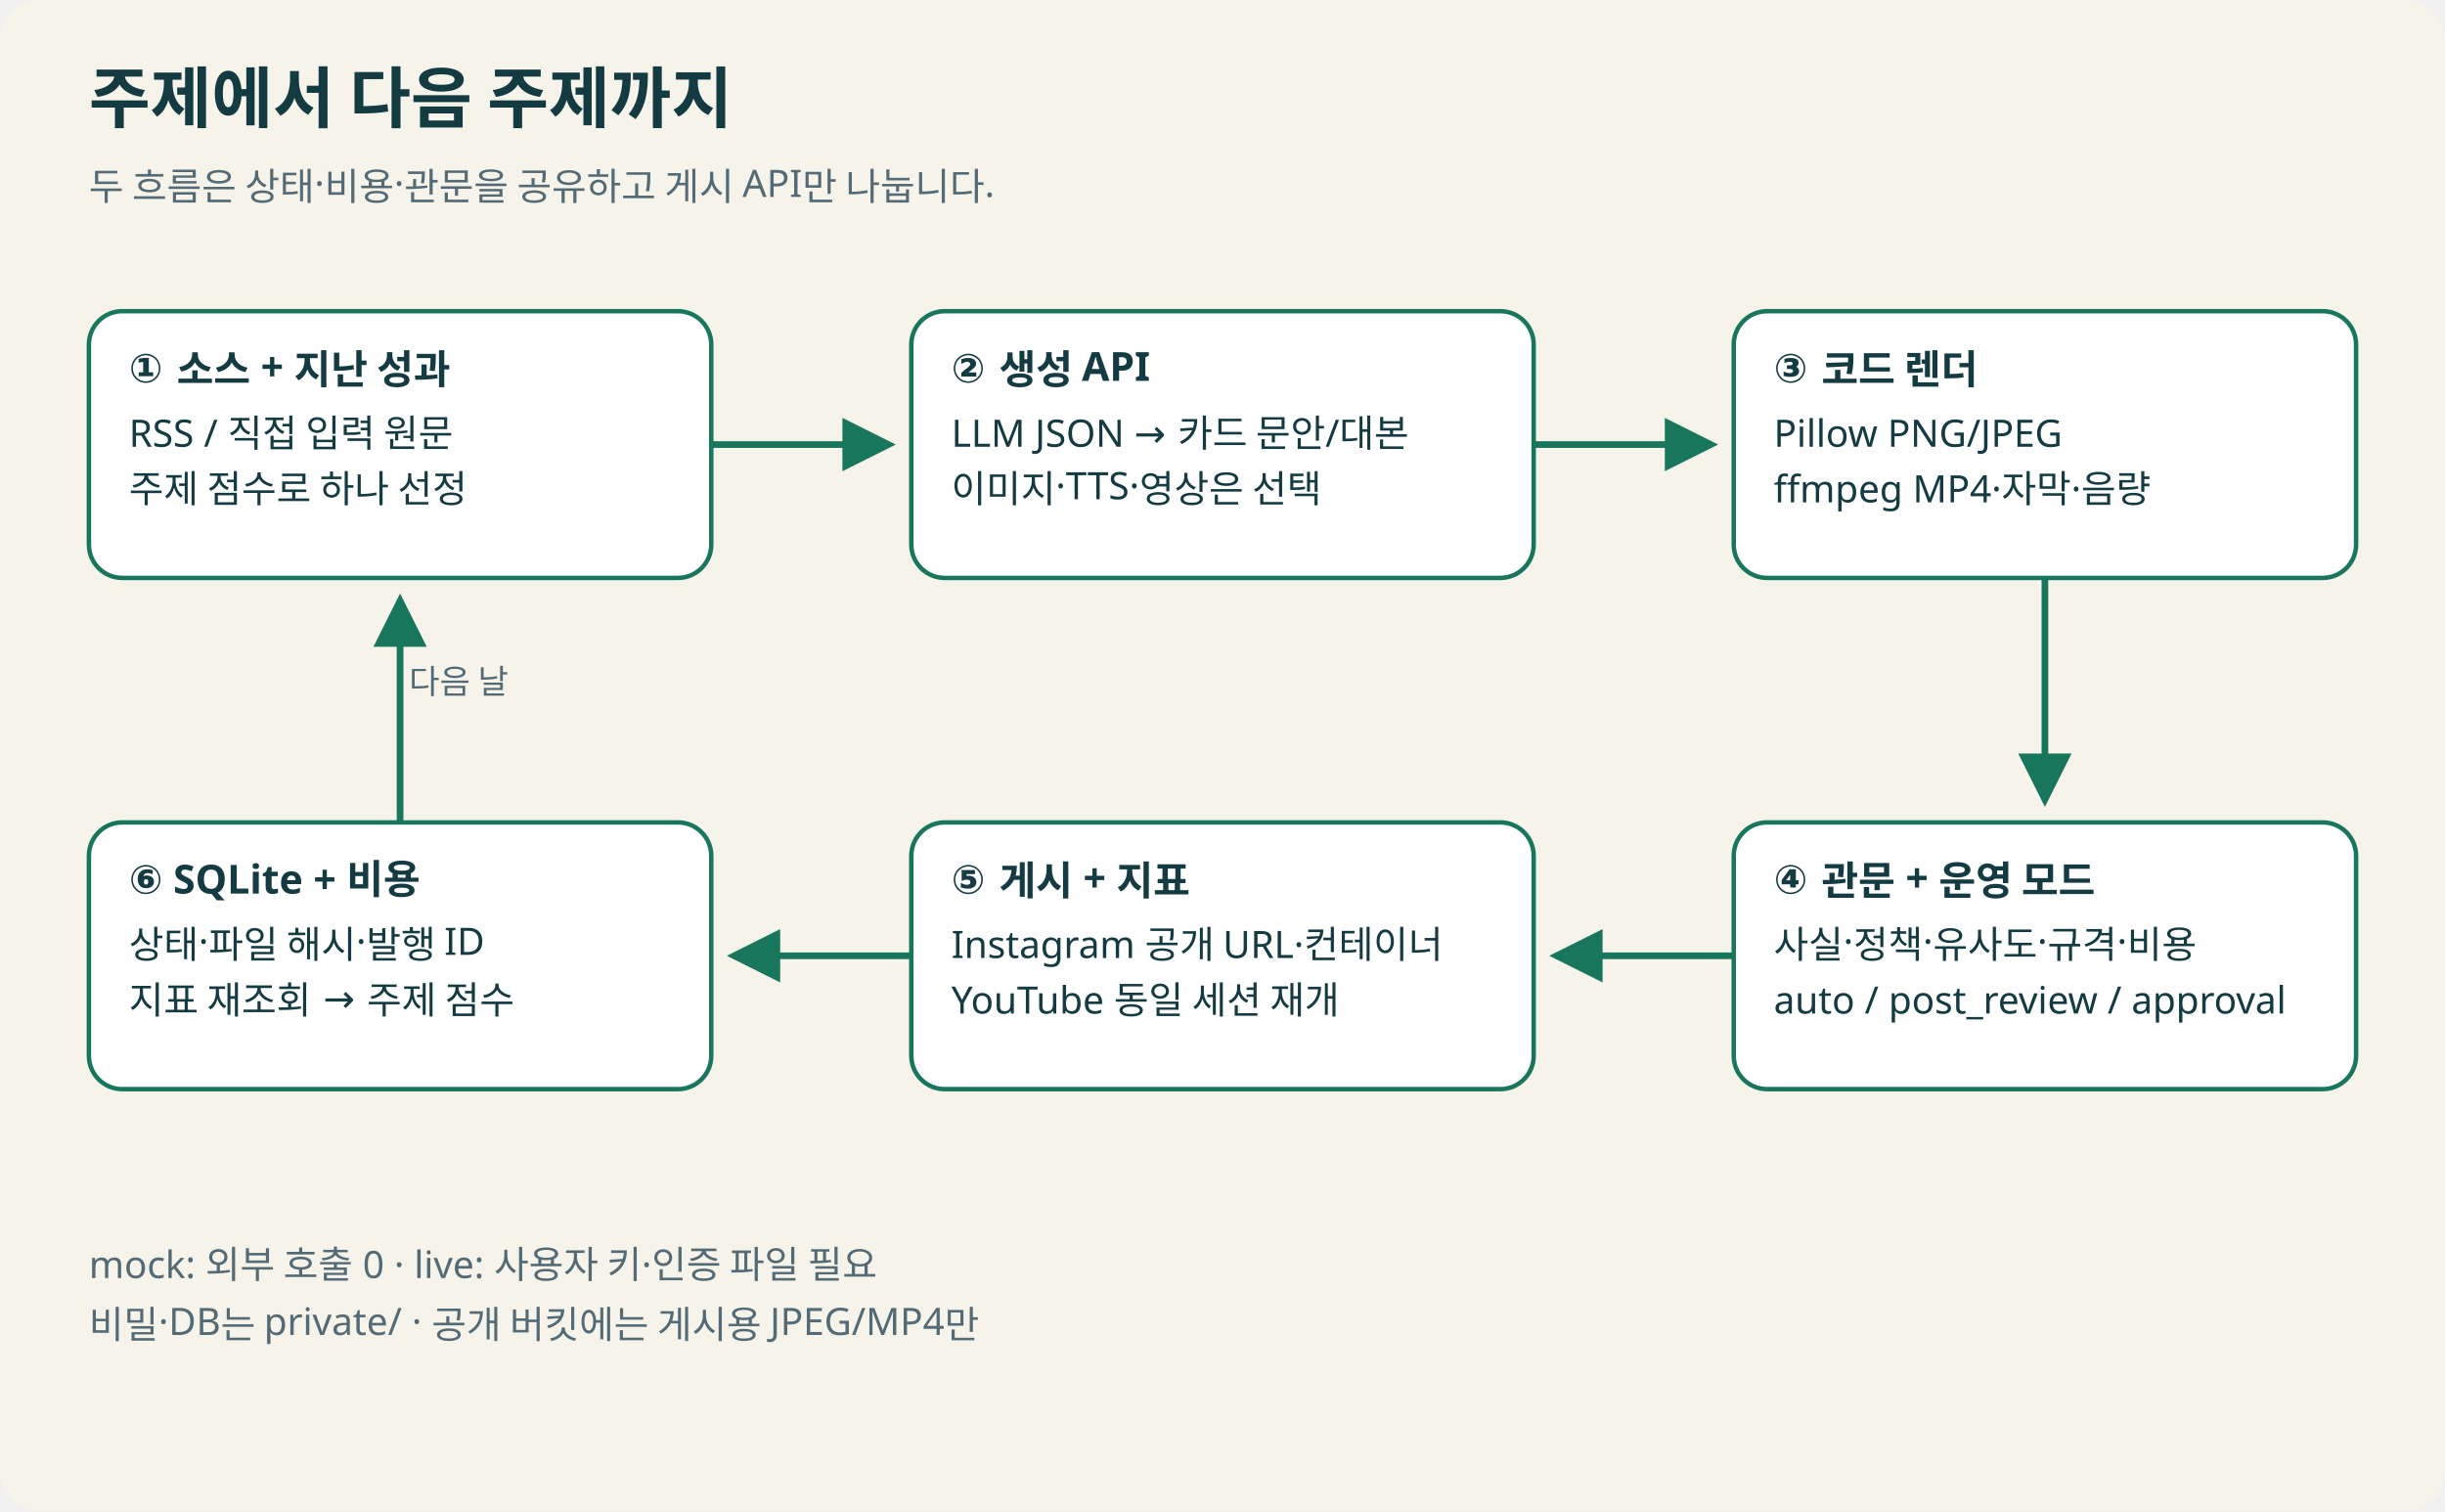
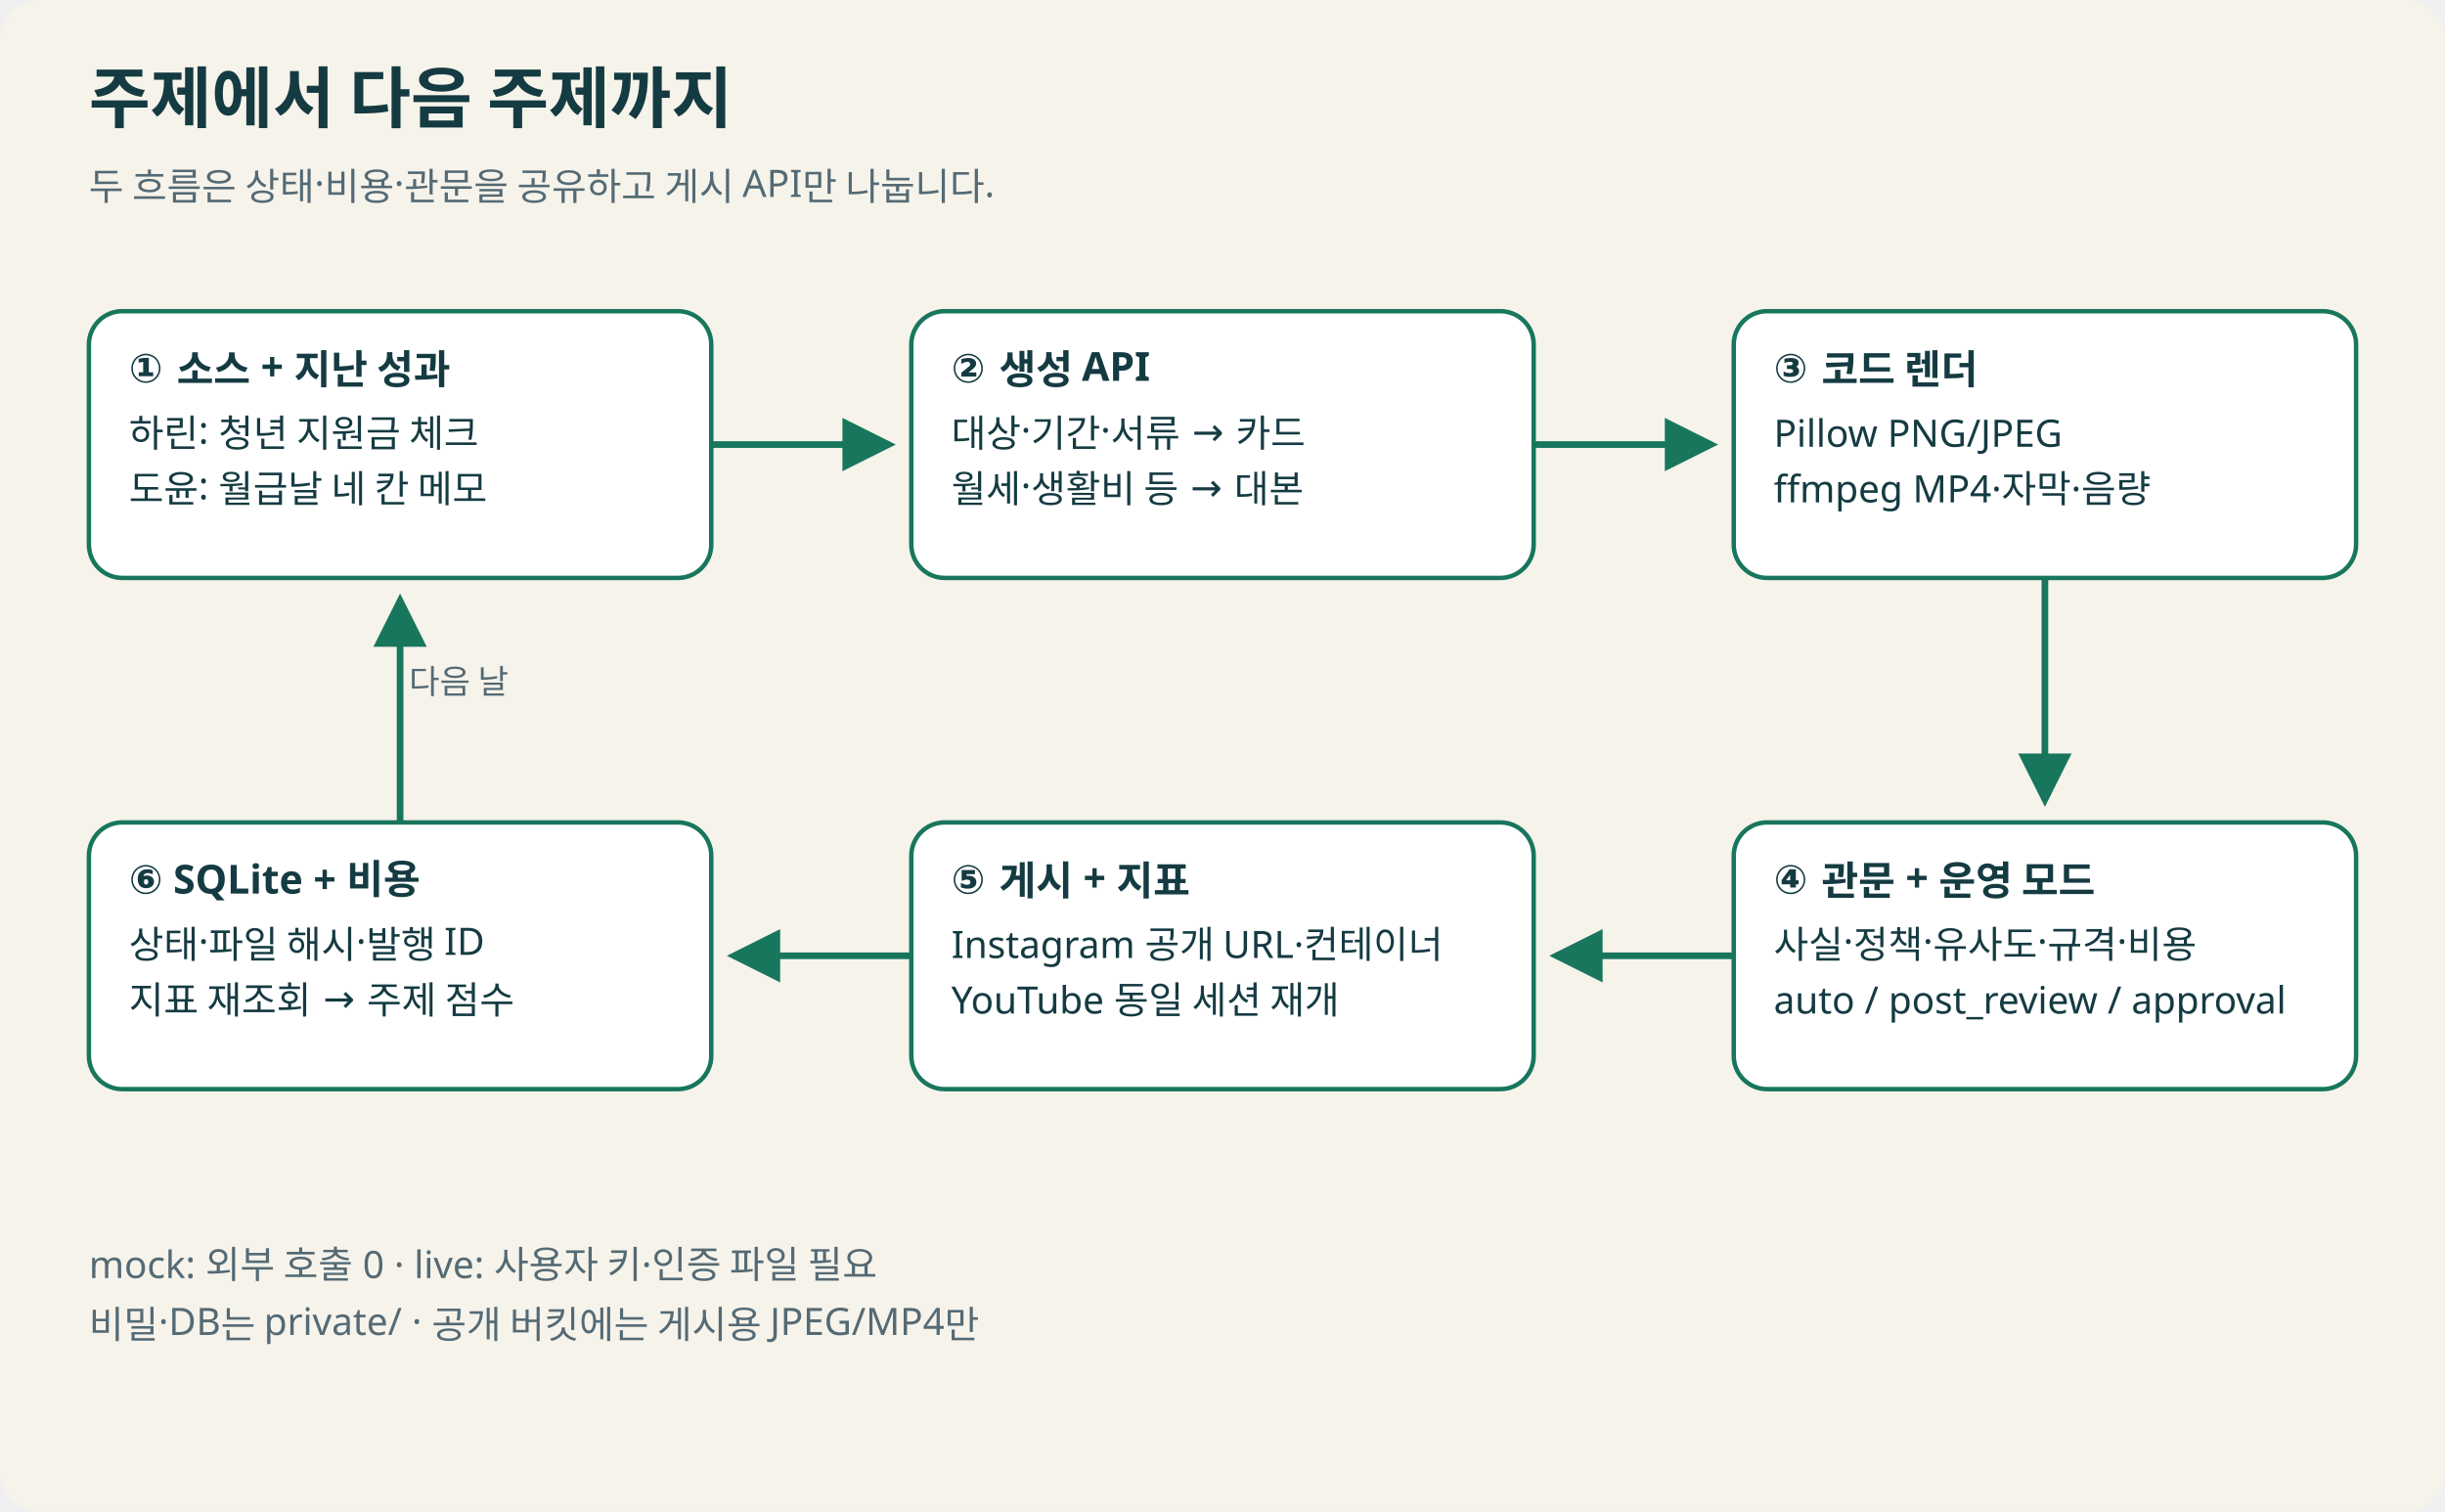
<svg xmlns="http://www.w3.org/2000/svg" xmlns:xlink="http://www.w3.org/1999/xlink" viewBox="0 0 1100 680" role="img" aria-labelledby="title desc">
  <defs>
    <marker id="arrow" markerWidth="8" markerHeight="8" refX="7" refY="4" orient="auto">
      <path d="M0 0L8 4L0 8" fill="#18765d" />
    </marker>
  </defs>
  <rect width="1100" height="680" rx="18" fill="#f6f3eb" />
  <g font-family="system-ui,sans-serif" fill="#153b42">
    <text x="40" y="55" font-size="30" font-weight="700">주제에서 다음 주제까지</text>
    <text x="40" y="90" font-size="17" fill="#546a74">두 흐름은 상태·비용·관문을 공유하고 게시 API만 나눕니다.</text>
    <path d="M320 200 L400 200" fill="none" stroke="#18765d" stroke-width="3" marker-end="url(#arrow)" />
    <text x="364.0" y="192.0" font-size="15" fill="#546a74" />
    <path d="M690 200 L770 200" fill="none" stroke="#18765d" stroke-width="3" marker-end="url(#arrow)" />
    <text x="734.0" y="192.0" font-size="15" fill="#546a74" />
    <path d="M920 260 L920 360" fill="none" stroke="#18765d" stroke-width="3" marker-end="url(#arrow)" />
    <text x="924.0" y="302.0" font-size="15" fill="#546a74" />
    <path d="M780 430 L700 430" fill="none" stroke="#18765d" stroke-width="3" marker-end="url(#arrow)" />
    <text x="744.0" y="422.0" font-size="15" fill="#546a74" />
    <path d="M410 430 L330 430" fill="none" stroke="#18765d" stroke-width="3" marker-end="url(#arrow)" />
    <text x="374.0" y="422.0" font-size="15" fill="#546a74" />
    <path d="M180 370 L180 270" fill="none" stroke="#18765d" stroke-width="3" marker-end="url(#arrow)" />
    <text x="184.0" y="312.0" font-size="15" fill="#546a74">다음 날</text>
    <a xlink:href="../../README.md">
      <rect x="40" y="140" width="280" height="120" rx="15" fill="#ffffff" stroke="#18765d" stroke-width="2" />
      <text x="58" y="172" font-size="18" font-weight="700">① 소스 + 지난 성과</text>
-       <text x="58" y="201" font-size="17">RSS / 직접 입력 원문</text>
-       <text x="58" y="226" font-size="17">주제 점수로 하나 선정</text>
+       <text x="58" y="201" font-size="17">하린: 청년 지원금 체크</text>
+       <text x="58" y="226" font-size="17">도윤: 월급날 네 칸 메모</text>
    </a>
    <a xlink:href="../../README.md">
      <rect x="410" y="140" width="280" height="120" rx="15" fill="#ffffff" stroke="#18765d" stroke-width="2" />
      <text x="428" y="172" font-size="18" font-weight="700">② 생성 API</text>
-       <text x="428" y="201" font-size="17">LLM JSON → 카드 문안/대본</text>
-       <text x="428" y="226" font-size="17">이미지·TTS·영상은 선택</text>
+       <text x="428" y="201" font-size="17">대상·기간·서류 → 카드</text>
+       <text x="428" y="226" font-size="17">월세·생활비 등 → 대본</text>
    </a>
    <a xlink:href="../../README.md">
      <rect x="780" y="140" width="280" height="120" rx="15" fill="#ffffff" stroke="#18765d" stroke-width="2" />
      <text x="798" y="172" font-size="18" font-weight="700">③ 코드 렌더</text>
      <text x="798" y="201" font-size="17">Pillow PNG/JPEG</text>
      <text x="798" y="226" font-size="17">ffmpeg MP4·자막·음량</text>
    </a>
    <a xlink:href="../../README.md">
      <rect x="780" y="370" width="280" height="120" rx="15" fill="#ffffff" stroke="#18765d" stroke-width="2" />
      <text x="798" y="402" font-size="18" font-weight="700">④ 관문 + 운영 모드</text>
      <text x="798" y="431" font-size="17">사실·정책·유사도·규격·비용</text>
      <text x="798" y="456" font-size="17">auto / post_review / approval</text>
    </a>
    <a xlink:href="../../README.md">
      <rect x="410" y="370" width="280" height="120" rx="15" fill="#ffffff" stroke="#18765d" stroke-width="2" />
      <text x="428" y="402" font-size="18" font-weight="700">⑤ 게시 + 지표</text>
      <text x="428" y="431" font-size="17">Instagram 공개 URL·컨테이너</text>
      <text x="428" y="456" font-size="17">YouTube 동일 세션 재개</text>
    </a>
    <a xlink:href="../../README.md">
      <rect x="40" y="370" width="280" height="120" rx="15" fill="#ffffff" stroke="#18765d" stroke-width="2" />
      <text x="58" y="402" font-size="18" font-weight="700">⑥ SQLite + 비용</text>
      <text x="58" y="431" font-size="17">상태·파일 해시·발행 ID</text>
      <text x="58" y="456" font-size="17">지표 재조회 → 주제 점수</text>
    </a>
    <text x="40" y="575" font-size="17" fill="#546a74">mock: 외부 호출 0 · live: 사용자 키·인증 파일 필요</text>
    <text x="40" y="602" font-size="17" fill="#546a74">비밀·DB는 private/ · 공개 버킷에는 게시용 JPEG/MP4만</text>
  </g>
</svg>
